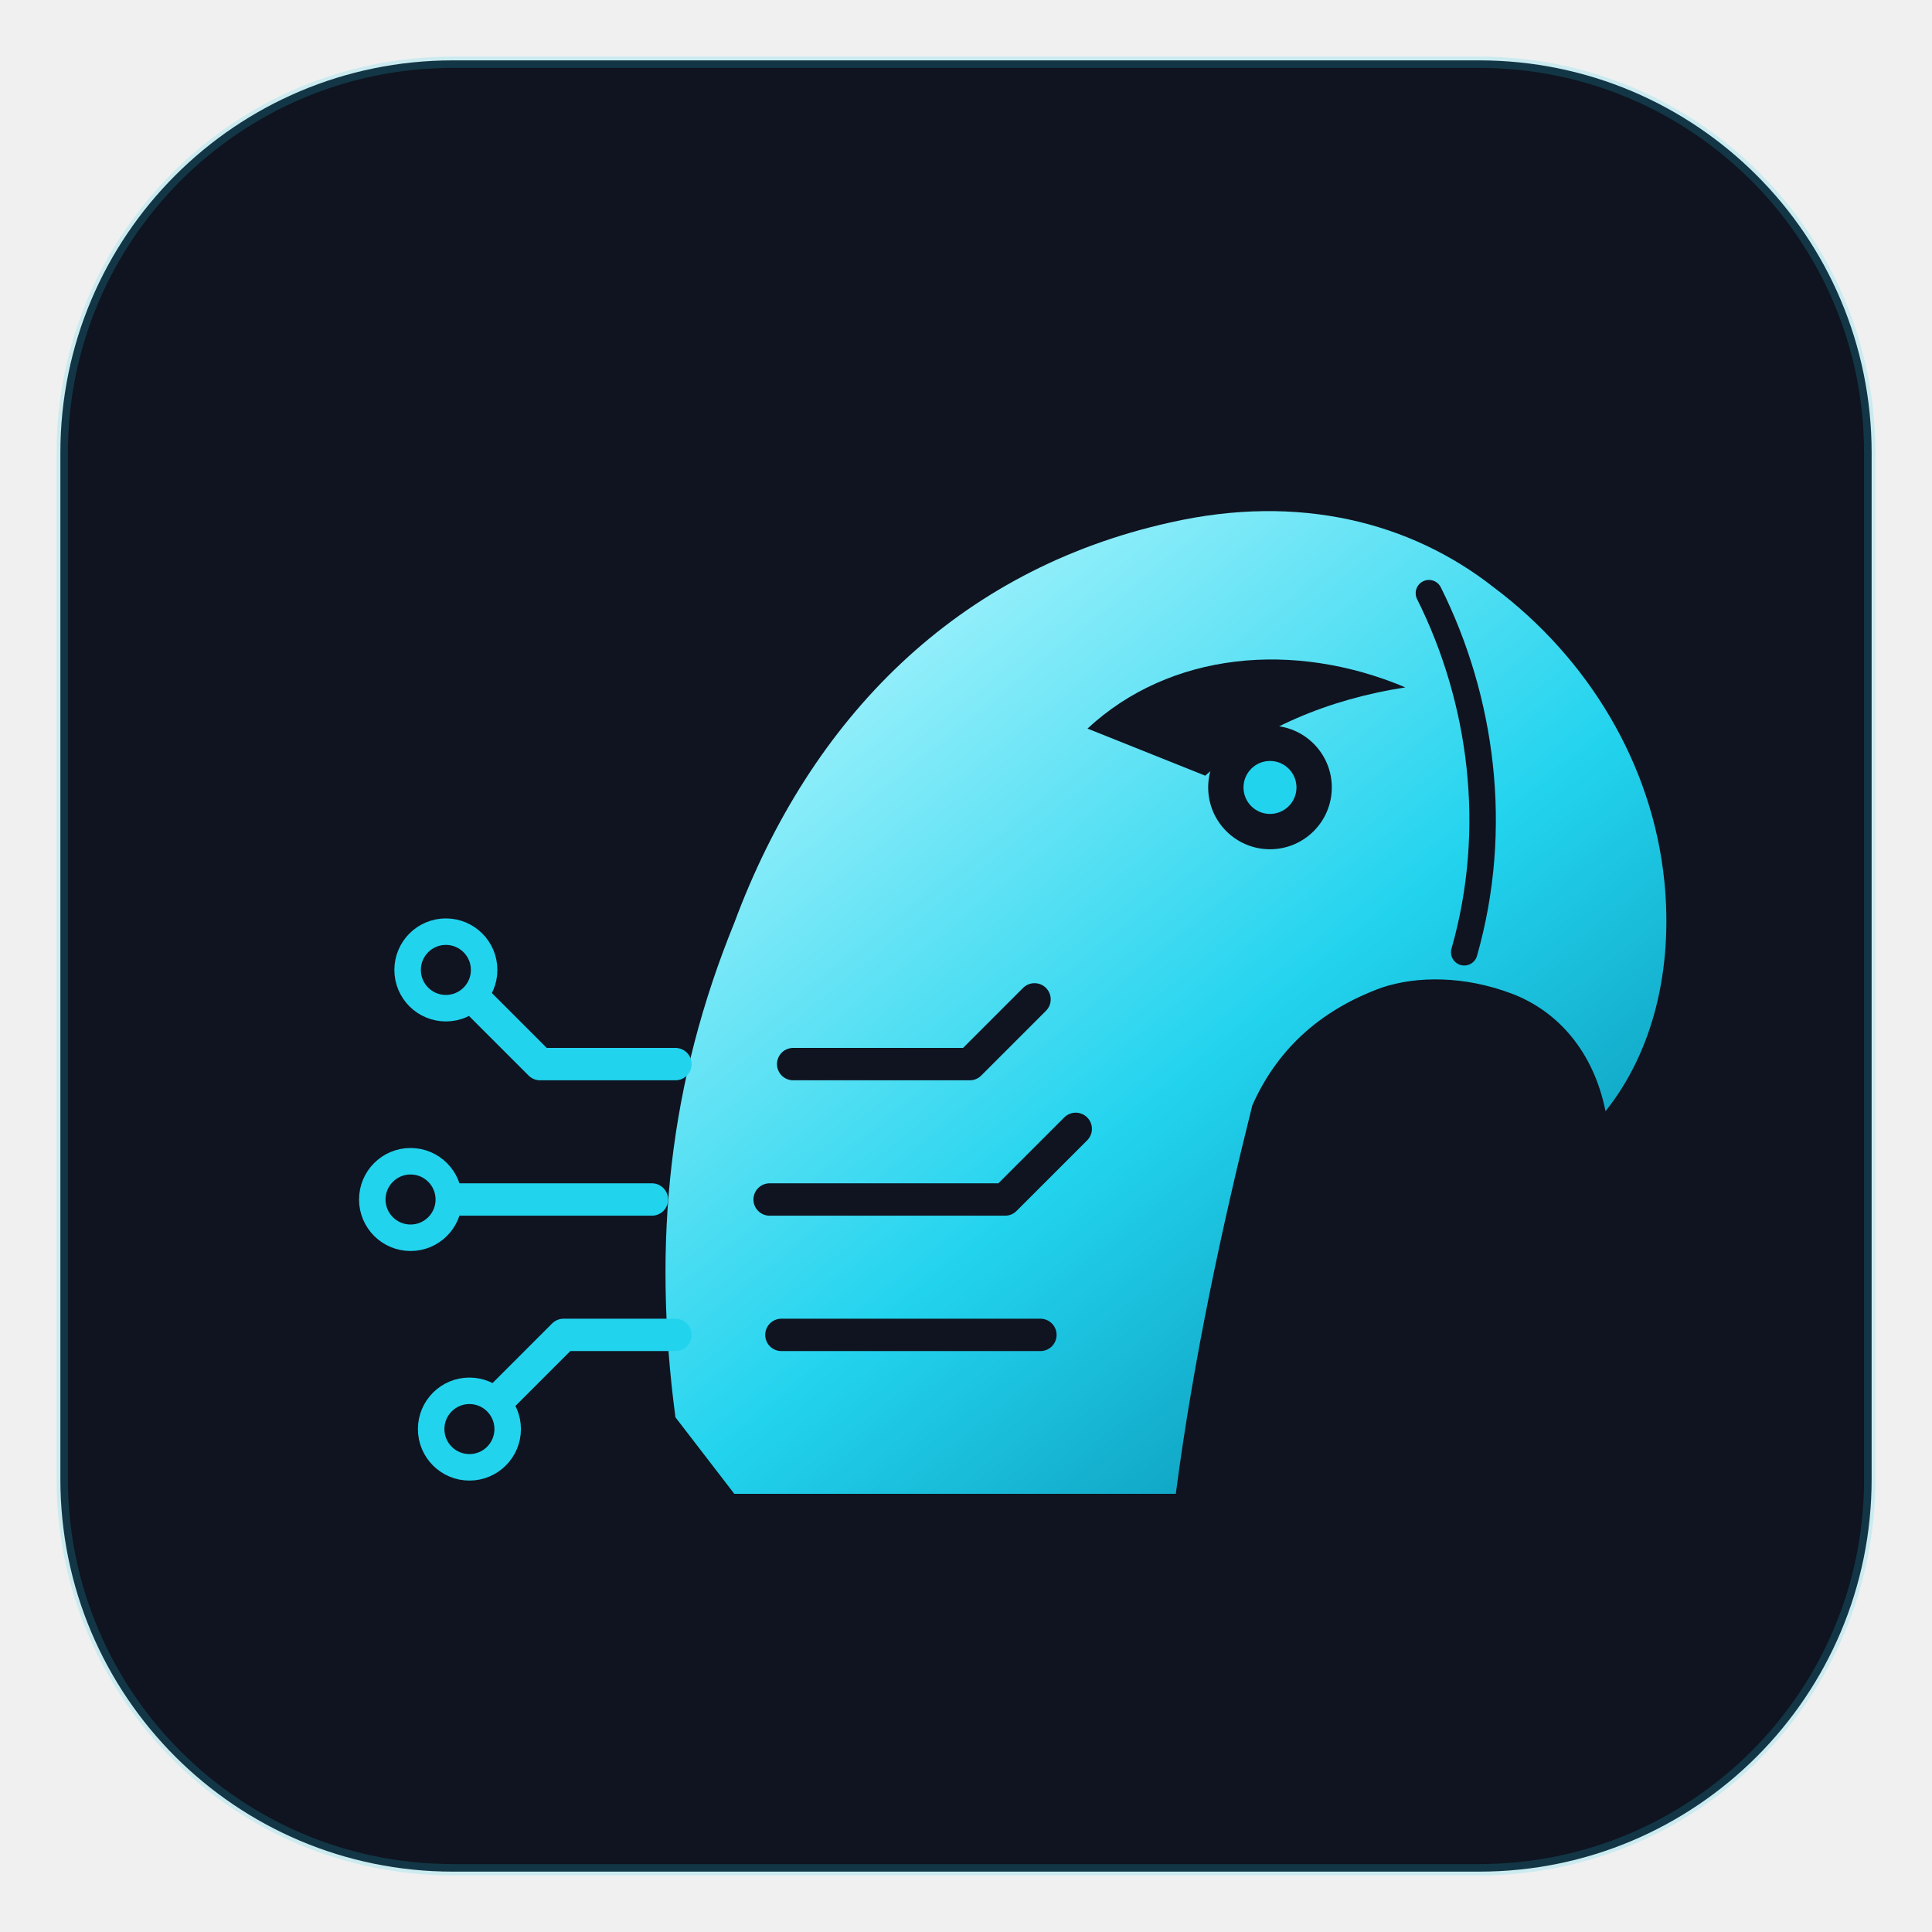
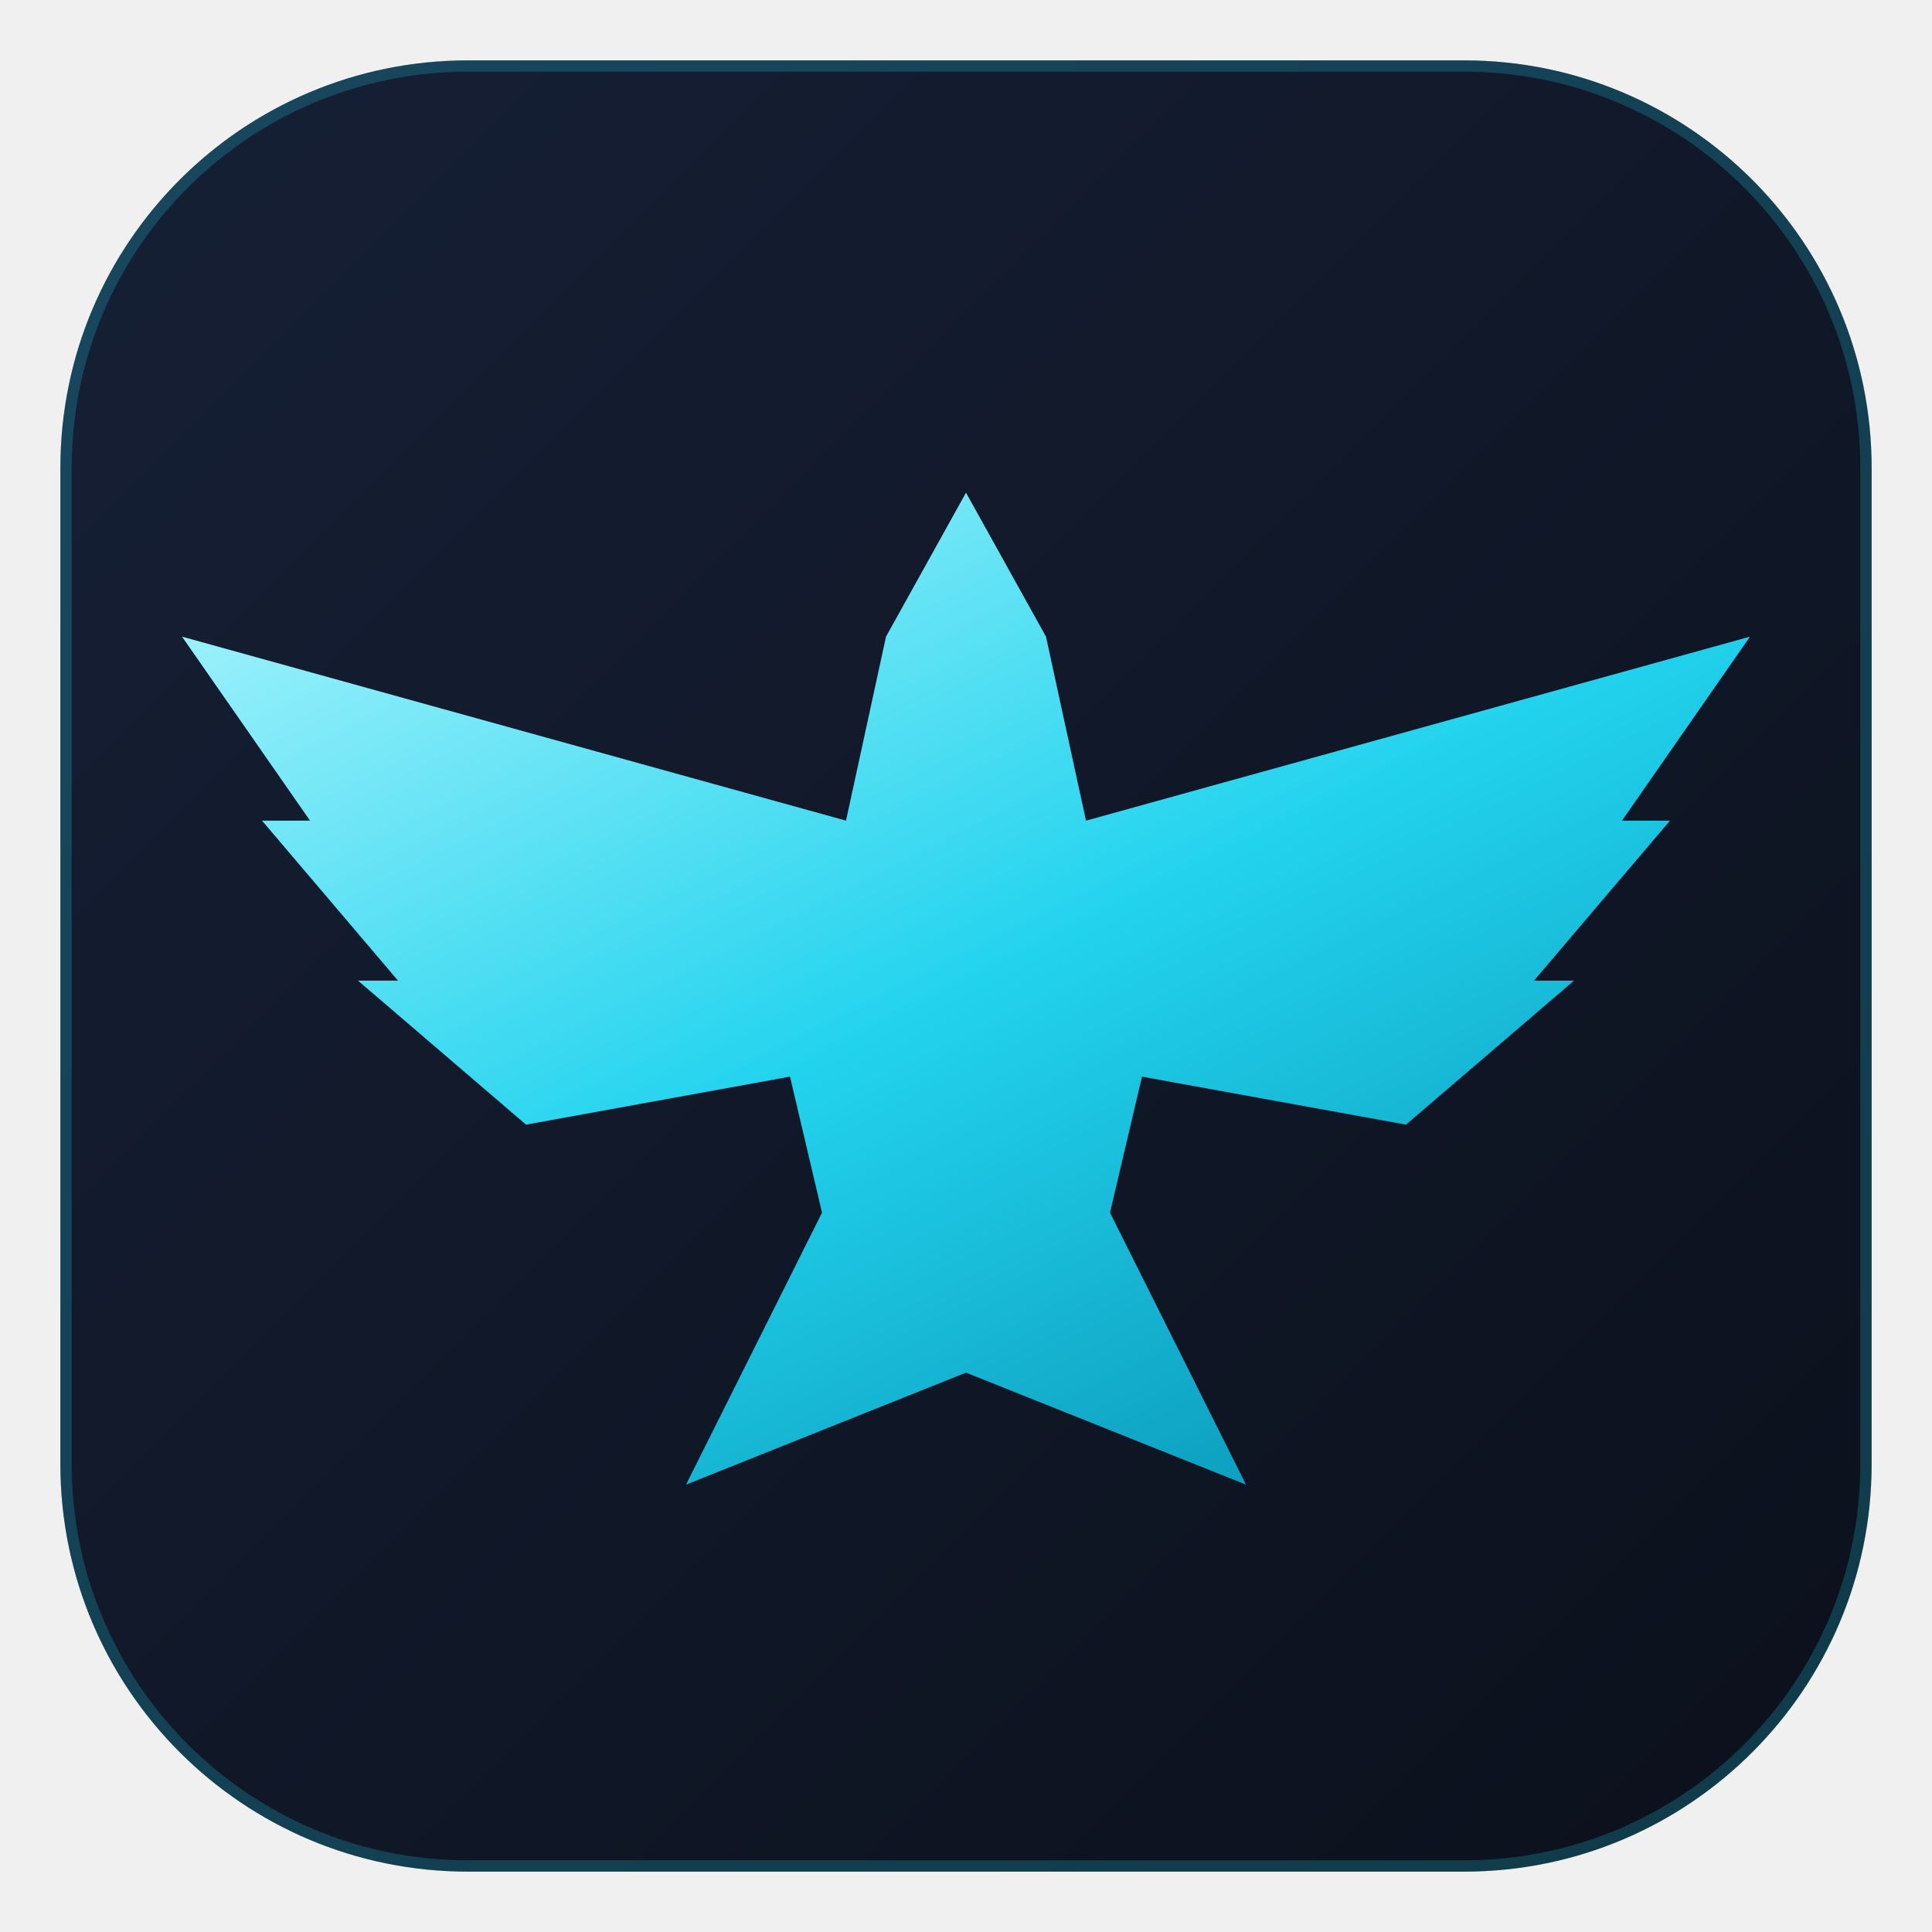
<svg xmlns="http://www.w3.org/2000/svg" viewBox="0 0 512 512" width="512" height="512">
  <defs>
-     <linearGradient id="g" x1="0.15" y1="0.1" x2="0.85" y2="0.95">
+     <linearGradient id="bg" x1="0" y1="0" x2="1" y2="1">
+       <stop offset="0" stop-color="#162036" />
+       <stop offset="1" stop-color="#0B101B" />
+     </linearGradient>
+     <linearGradient id="cy" x1="0.1" y1="0" x2="0.9" y2="1">
      <stop offset="0" stop-color="#A5F3FC" />
-       <stop offset="0.55" stop-color="#22D3EE" />
+       <stop offset="0.5" stop-color="#22D3EE" />
      <stop offset="1" stop-color="#0891B2" />
    </linearGradient>
-     <mask id="m" maskUnits="userSpaceOnUse" x="0" y="0" width="512" height="512">
-       <rect width="512" height="512" fill="white" />
-       <path d="M290 186 C318 160 360 156 398 172 C372 176 348 186 330 202 Z" fill="black" />
-       <circle cx="352" cy="206" r="21" fill="black" />
-       <path d="M406 140 C424 176 430 220 418 262" stroke="black" stroke-width="9" fill="none" stroke-linecap="round" />
-       <path d="M190 300 L250 300 L272 278" stroke="black" stroke-width="11" fill="none" stroke-linecap="round" stroke-linejoin="round" />
-       <path d="M182 346 L262 346 L286 322" stroke="black" stroke-width="11" fill="none" stroke-linecap="round" stroke-linejoin="round" />
-       <path d="M186 392 L274 392" stroke="black" stroke-width="11" fill="none" stroke-linecap="round" />
-     </mask>
  </defs>
-   <rect x="16" y="16" width="480" height="480" rx="104" fill="#0F1420" />
-   <rect x="16.5" y="16.5" width="479" height="479" rx="103.5" fill="none" stroke="#22D3EE" stroke-opacity="0.18" stroke-width="3" />
-   <g transform="translate(62 48) scale(0.78)">
-     <path d="M170 446 L150 420 C142 360 148 306 170 252 C196 182 246 132 318 116 C362 106 400 116 428 138 C460 162 482 198 486 238 C489 268 482 296 466 316 C462 296 450 282 434 276 C418 270 402 270 390 274 C368 282 354 296 346 314 C336 354 326 400 320 446 Z" fill="url(#g)" mask="url(#m)" />
-     <circle cx="352" cy="206" r="9" fill="#22D3EE" />
-     <g stroke="#22D3EE" stroke-width="11" fill="none" stroke-linecap="round" stroke-linejoin="round">
-       <path d="M150 300 L104 300 L80 276" />
-       <path d="M142 346 L74 346" />
-       <path d="M150 392 L112 392 L88 416" />
-     </g>
-     <g fill="#0F1420" stroke="#22D3EE" stroke-width="9">
-       <circle cx="72" cy="268" r="13" />
-       <circle cx="60" cy="346" r="13" />
-       <circle cx="80" cy="424" r="13" />
-     </g>
-     <g fill="#22D3EE">
-       <rect x="258" y="292" width="0" height="0" />
-     </g>
-   </g>
+   <rect x="16" y="16" width="480" height="480" rx="108" fill="url(#bg)" />
+   <rect x="17.5" y="17.5" width="477" height="477" rx="106.5" fill="none" stroke="#22D3EE" stroke-opacity="0.22" stroke-width="3" />
+   <path fill="url(#cy)" transform="translate(256 262) scale(1.06) translate(-256 -256)" d="M256 132 L276 168 L286 214 L452 168 L420 214 L432 214 L398 254 L408 254 L366 290 L300 278 L292 312 L326 380 L256 352 L186 380 L220 312 L212 278 L146 290 L104 254 L114 254 L80 214 L92 214 L60 168 L226 214 L236 168 Z" />
</svg>
